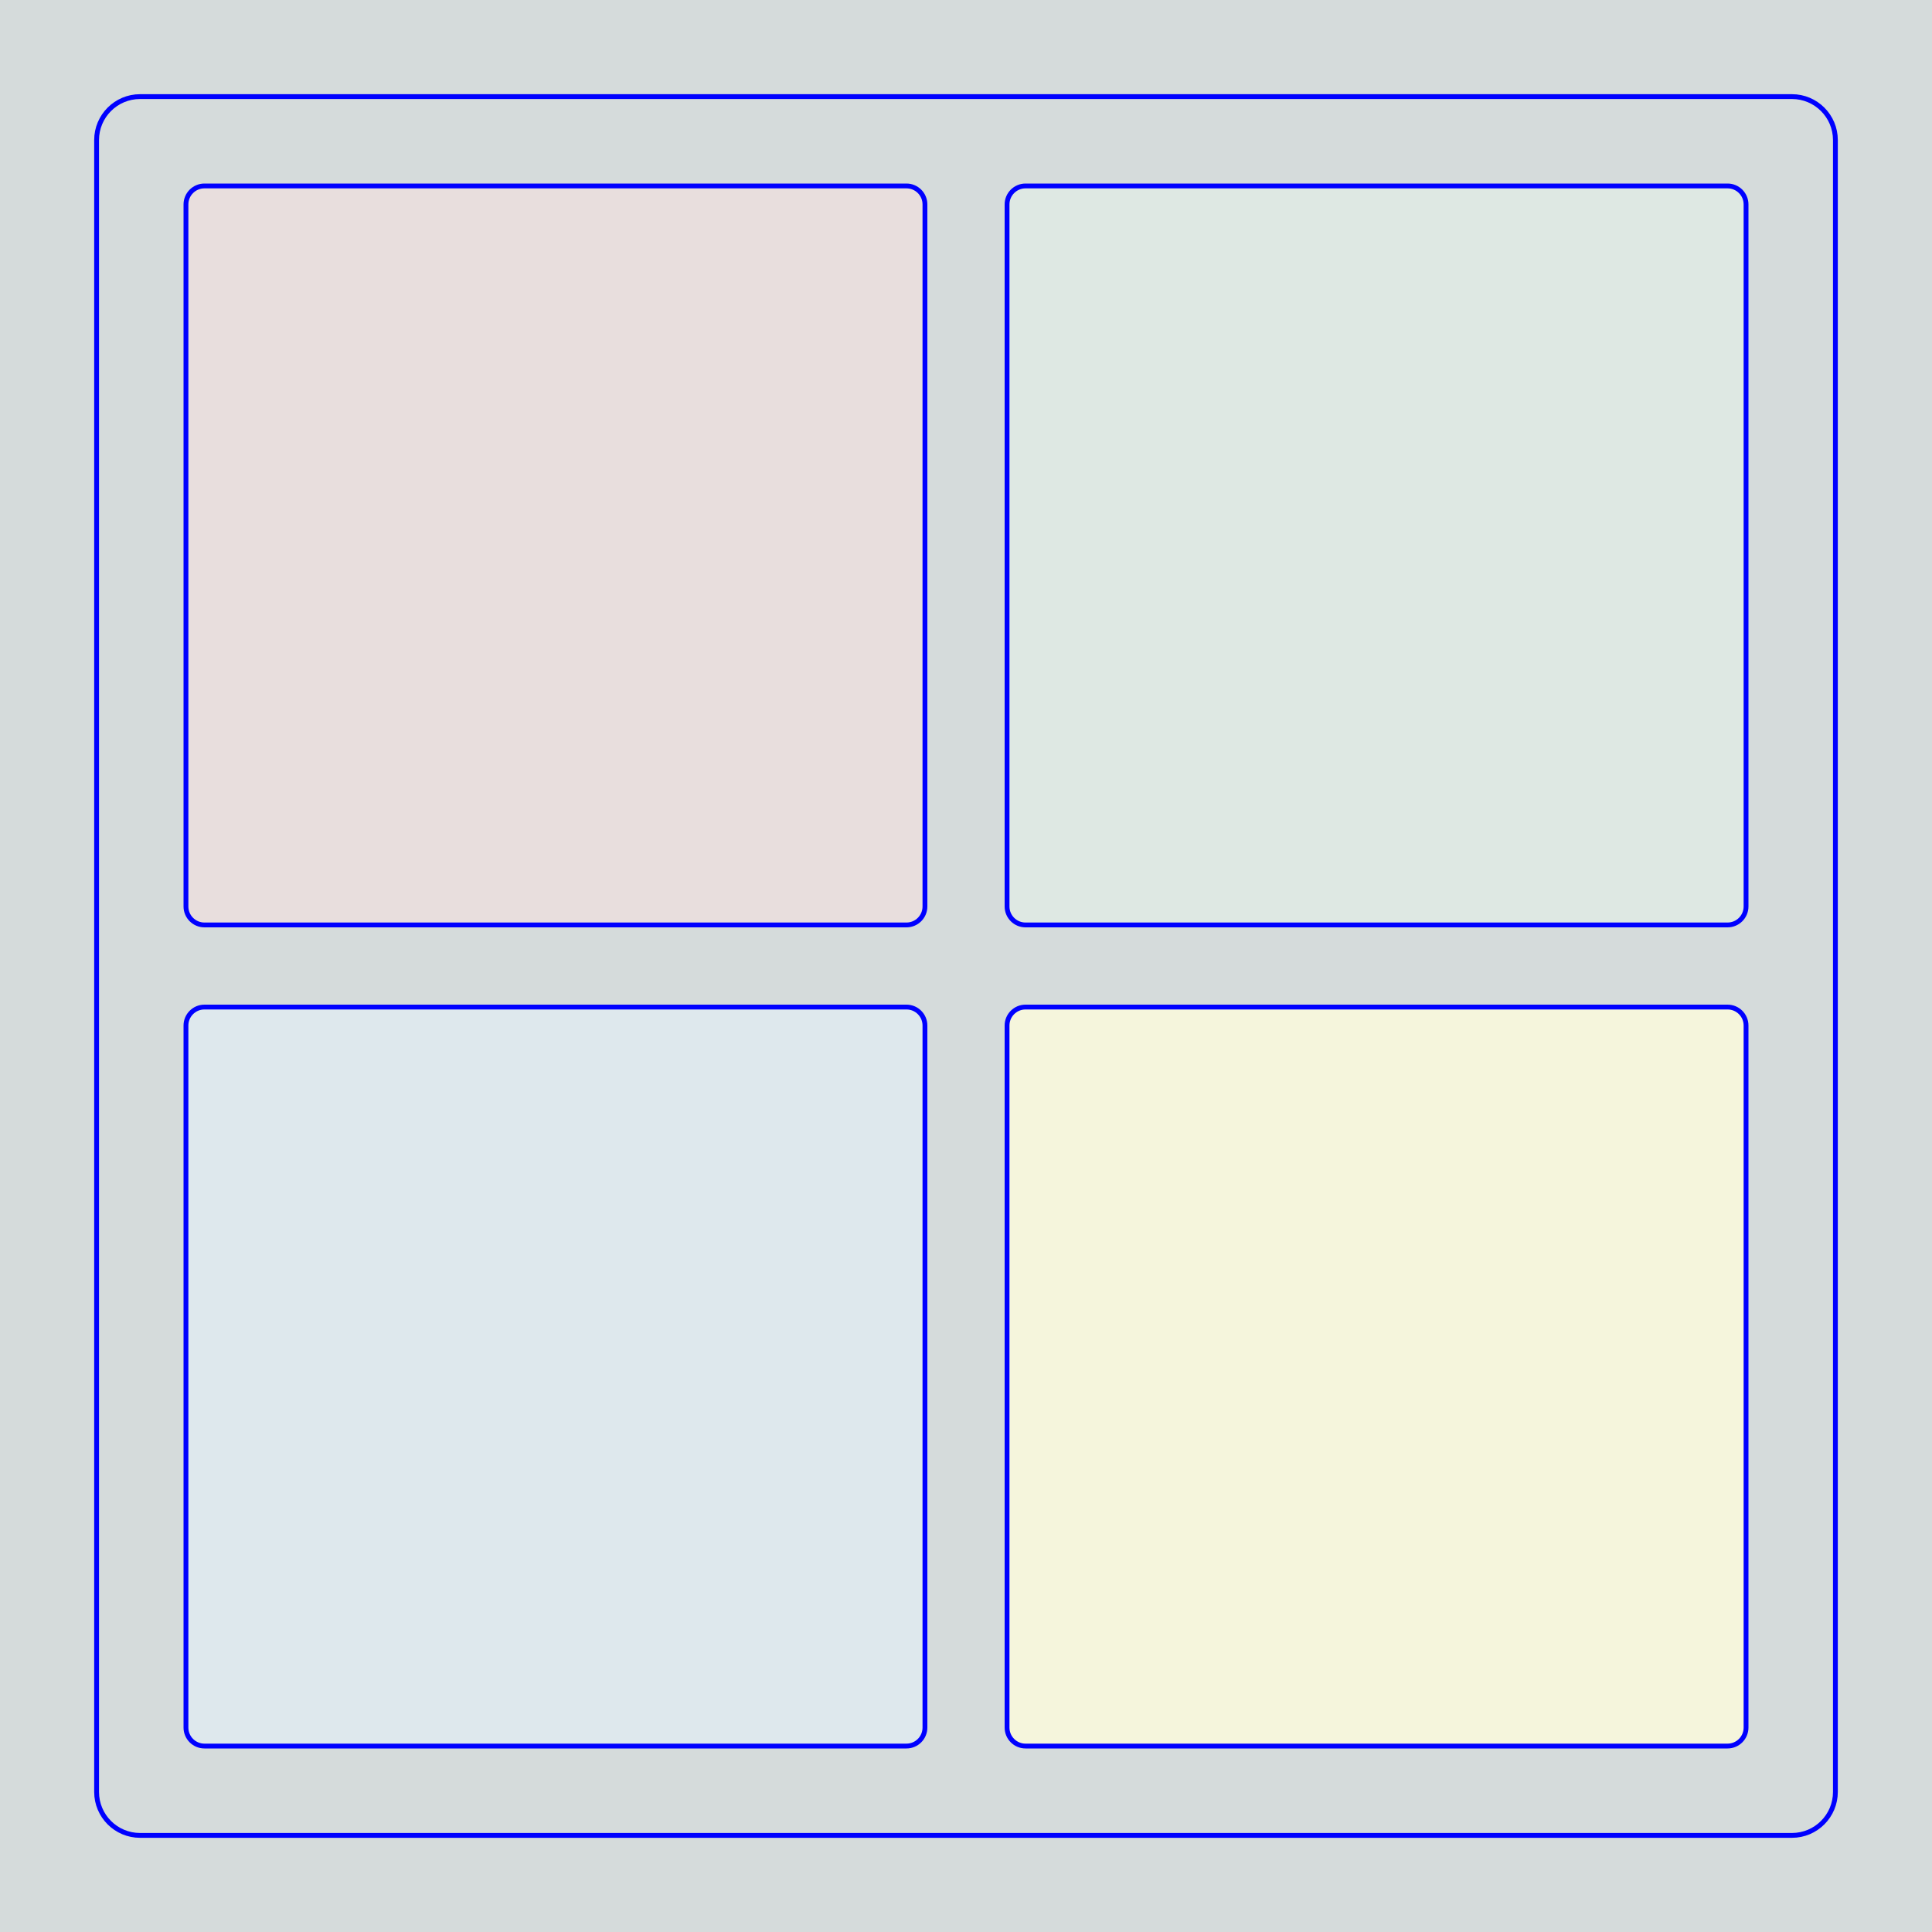
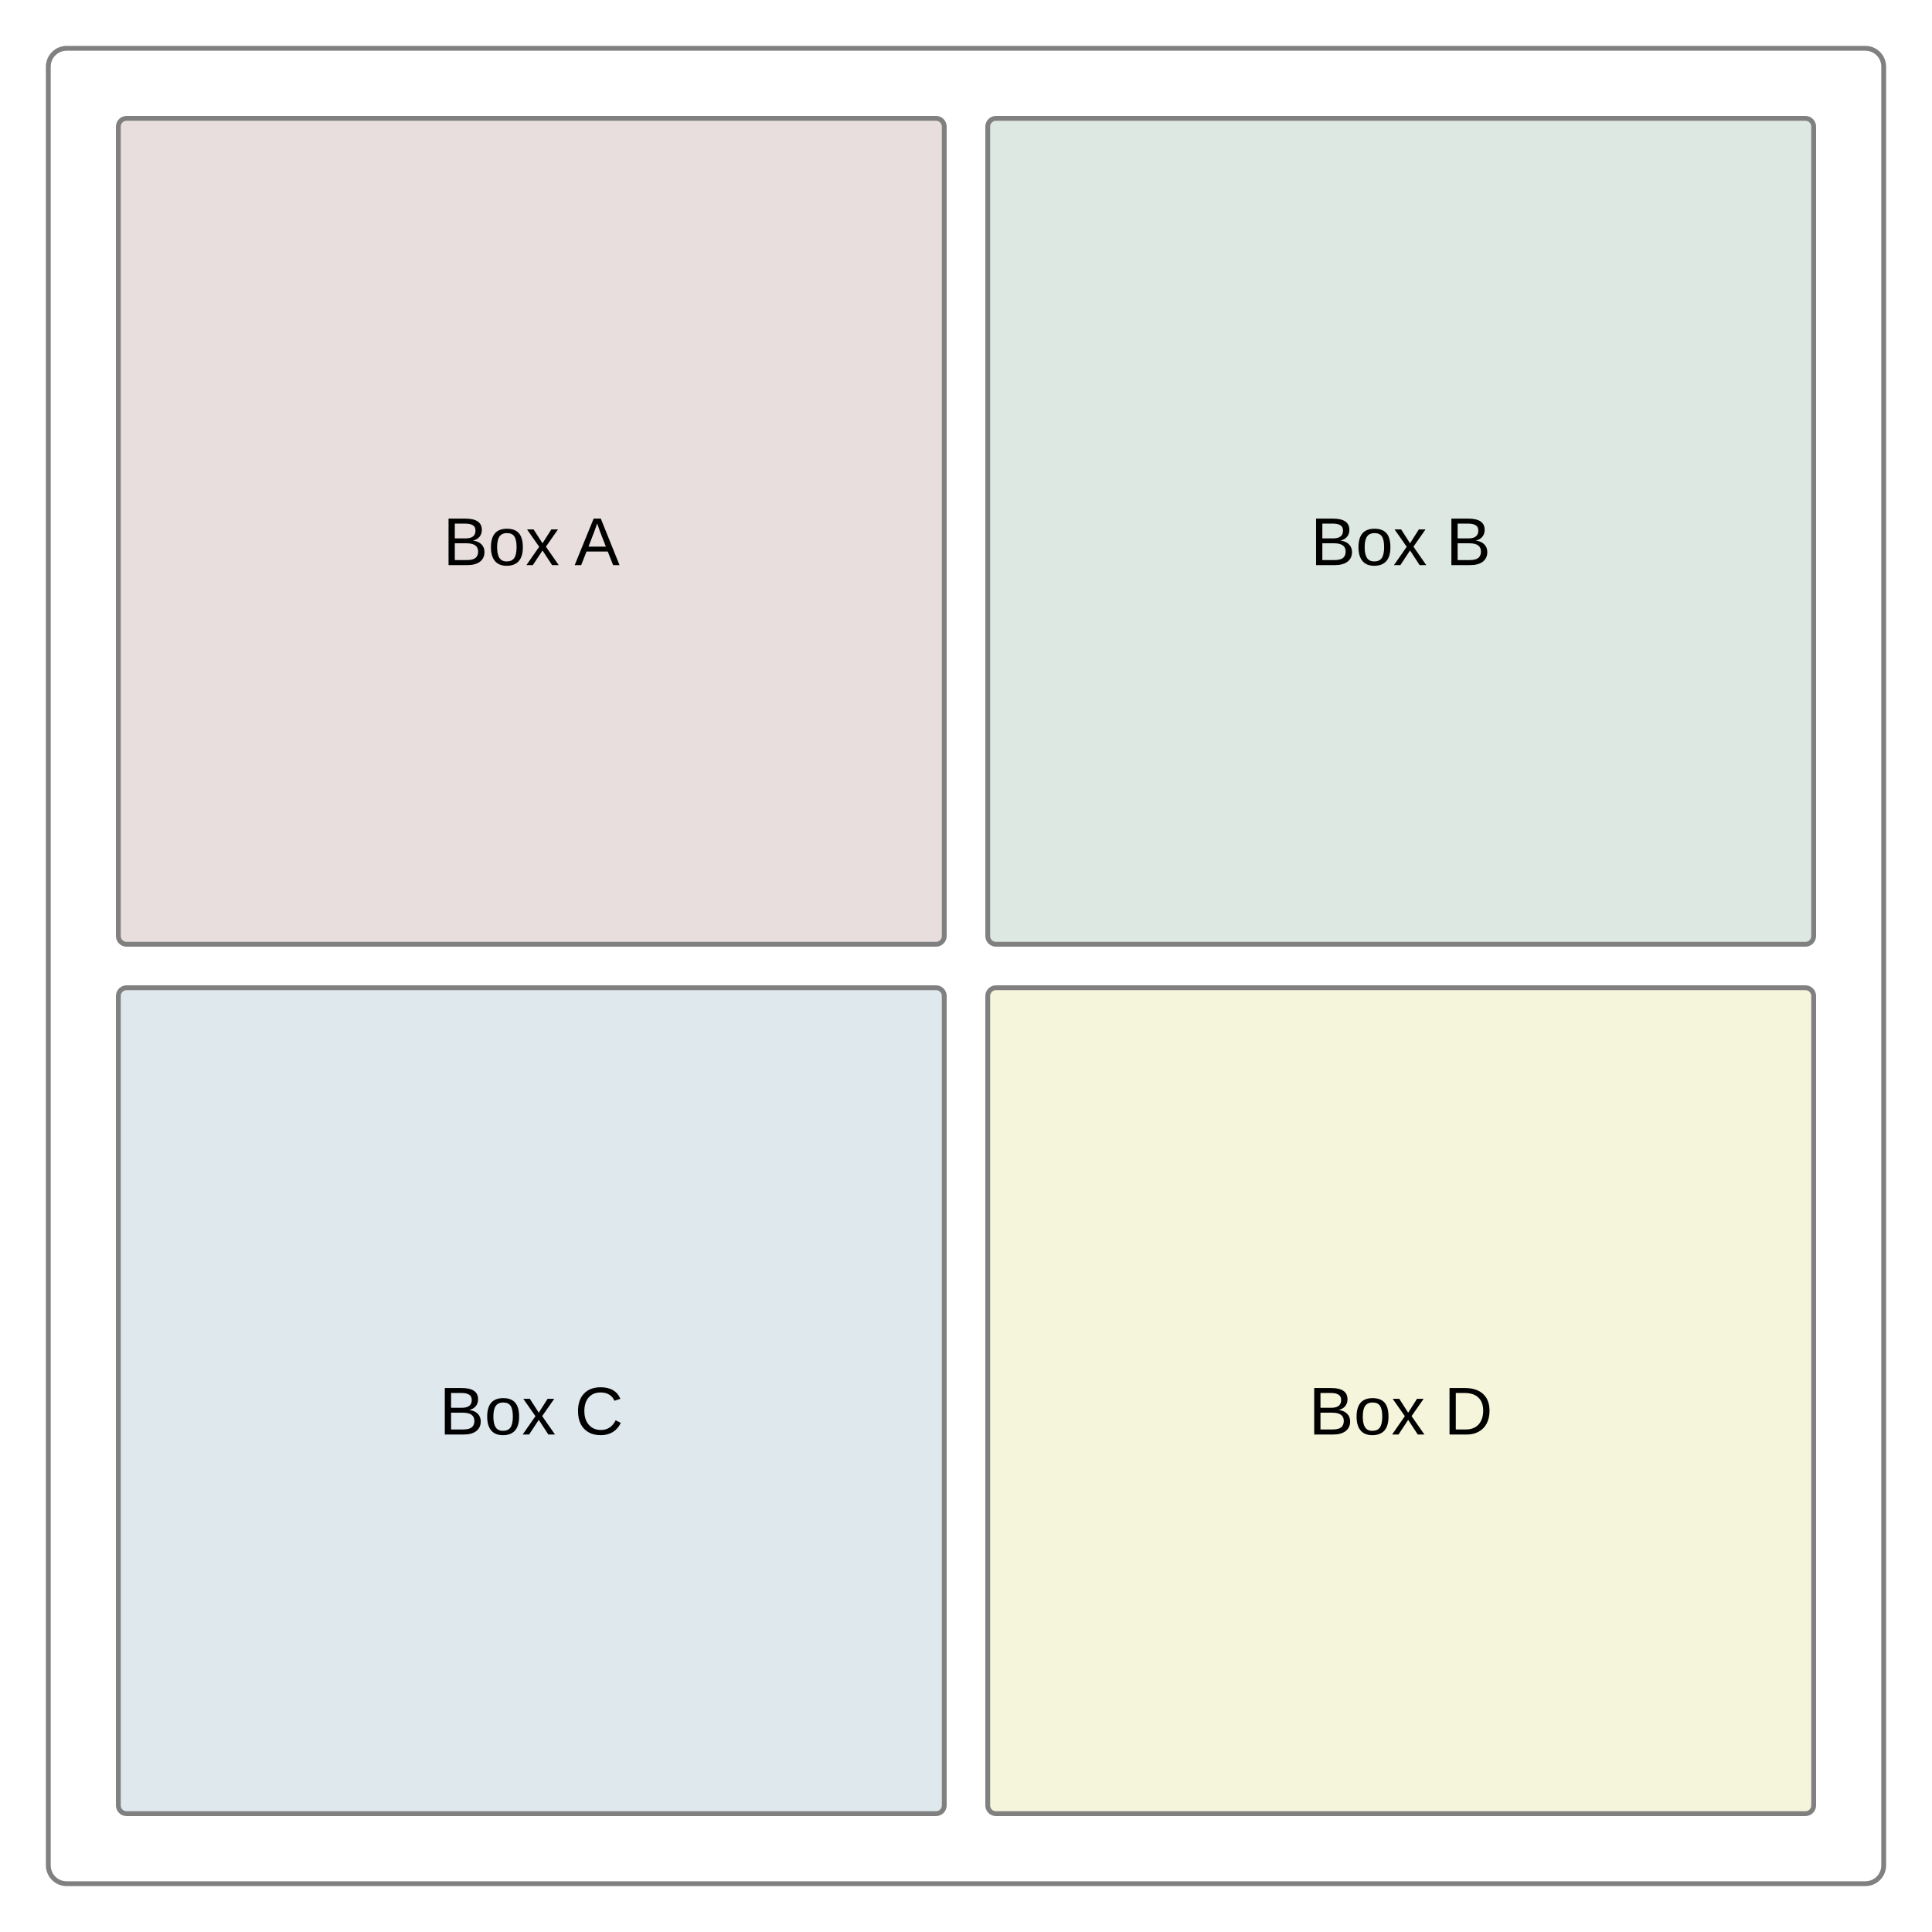
<svg xmlns="http://www.w3.org/2000/svg" height="400" viewBox="0 0 400 400" width="400">
-   <rect fill="#D5DBDB" height="100%" width="100%" />
  <g transform="translate(0, 0)">
-     <rect fill="transparent" height="360" rx="9" ry="9" stroke="blue" stroke-width="1" width="360" x="20" y="20" />
-     <rect fill="#E8DEDD" height="153" rx="3.825" ry="3.825" stroke="blue" stroke-width="1" width="153" x="38.5" y="38.5" />
-     <rect fill="#DEE8E3" height="153" rx="3.825" ry="3.825" stroke="blue" stroke-width="1" width="153" x="208.5" y="38.5" />
-     <rect fill="#DEE8ED" height="153" rx="3.825" ry="3.825" stroke="blue" stroke-width="1" width="153" x="38.5" y="208.5" />
-     <rect fill="#F5F5DC" height="153" rx="3.825" ry="3.825" stroke="blue" stroke-width="1" width="153" x="208.5" y="208.5" />
+     <rect fill="transparent" height="380" rx="3.8" ry="3.8" stroke="gray" stroke-width="1" width="380" x="10" y="10" />
+     <rect fill="#E8DEDD" height="171" rx="1.71" ry="1.71" stroke="gray" stroke-width="1" width="171" x="24.5" y="24.5" />
+     <text dominant-baseline="auto" fill="black" font-family="Arial, sans-serif" font-size="14" text-anchor="middle" x="110" y="117">
+ Box A
+ </text>
+     <rect fill="#DEE8E3" height="171" rx="1.71" ry="1.71" stroke="gray" stroke-width="1" width="171" x="204.5" y="24.5" />
+     <text dominant-baseline="auto" fill="black" font-family="Arial, sans-serif" font-size="14" text-anchor="middle" x="290" y="117">
+ Box B
+ </text>
+     <rect fill="#DEE8ED" height="171" rx="1.71" ry="1.71" stroke="gray" stroke-width="1" width="171" x="24.5" y="204.5" />
+     <text dominant-baseline="auto" fill="black" font-family="Arial, sans-serif" font-size="14" text-anchor="middle" x="110" y="297">
+ Box C
+ </text>
+     <rect fill="#F5F5DC" height="171" rx="1.71" ry="1.71" stroke="gray" stroke-width="1" width="171" x="204.5" y="204.5" />
+     <text dominant-baseline="auto" fill="black" font-family="Arial, sans-serif" font-size="14" text-anchor="middle" x="290" y="297">
+ Box D
+ </text>
  </g>
</svg>
